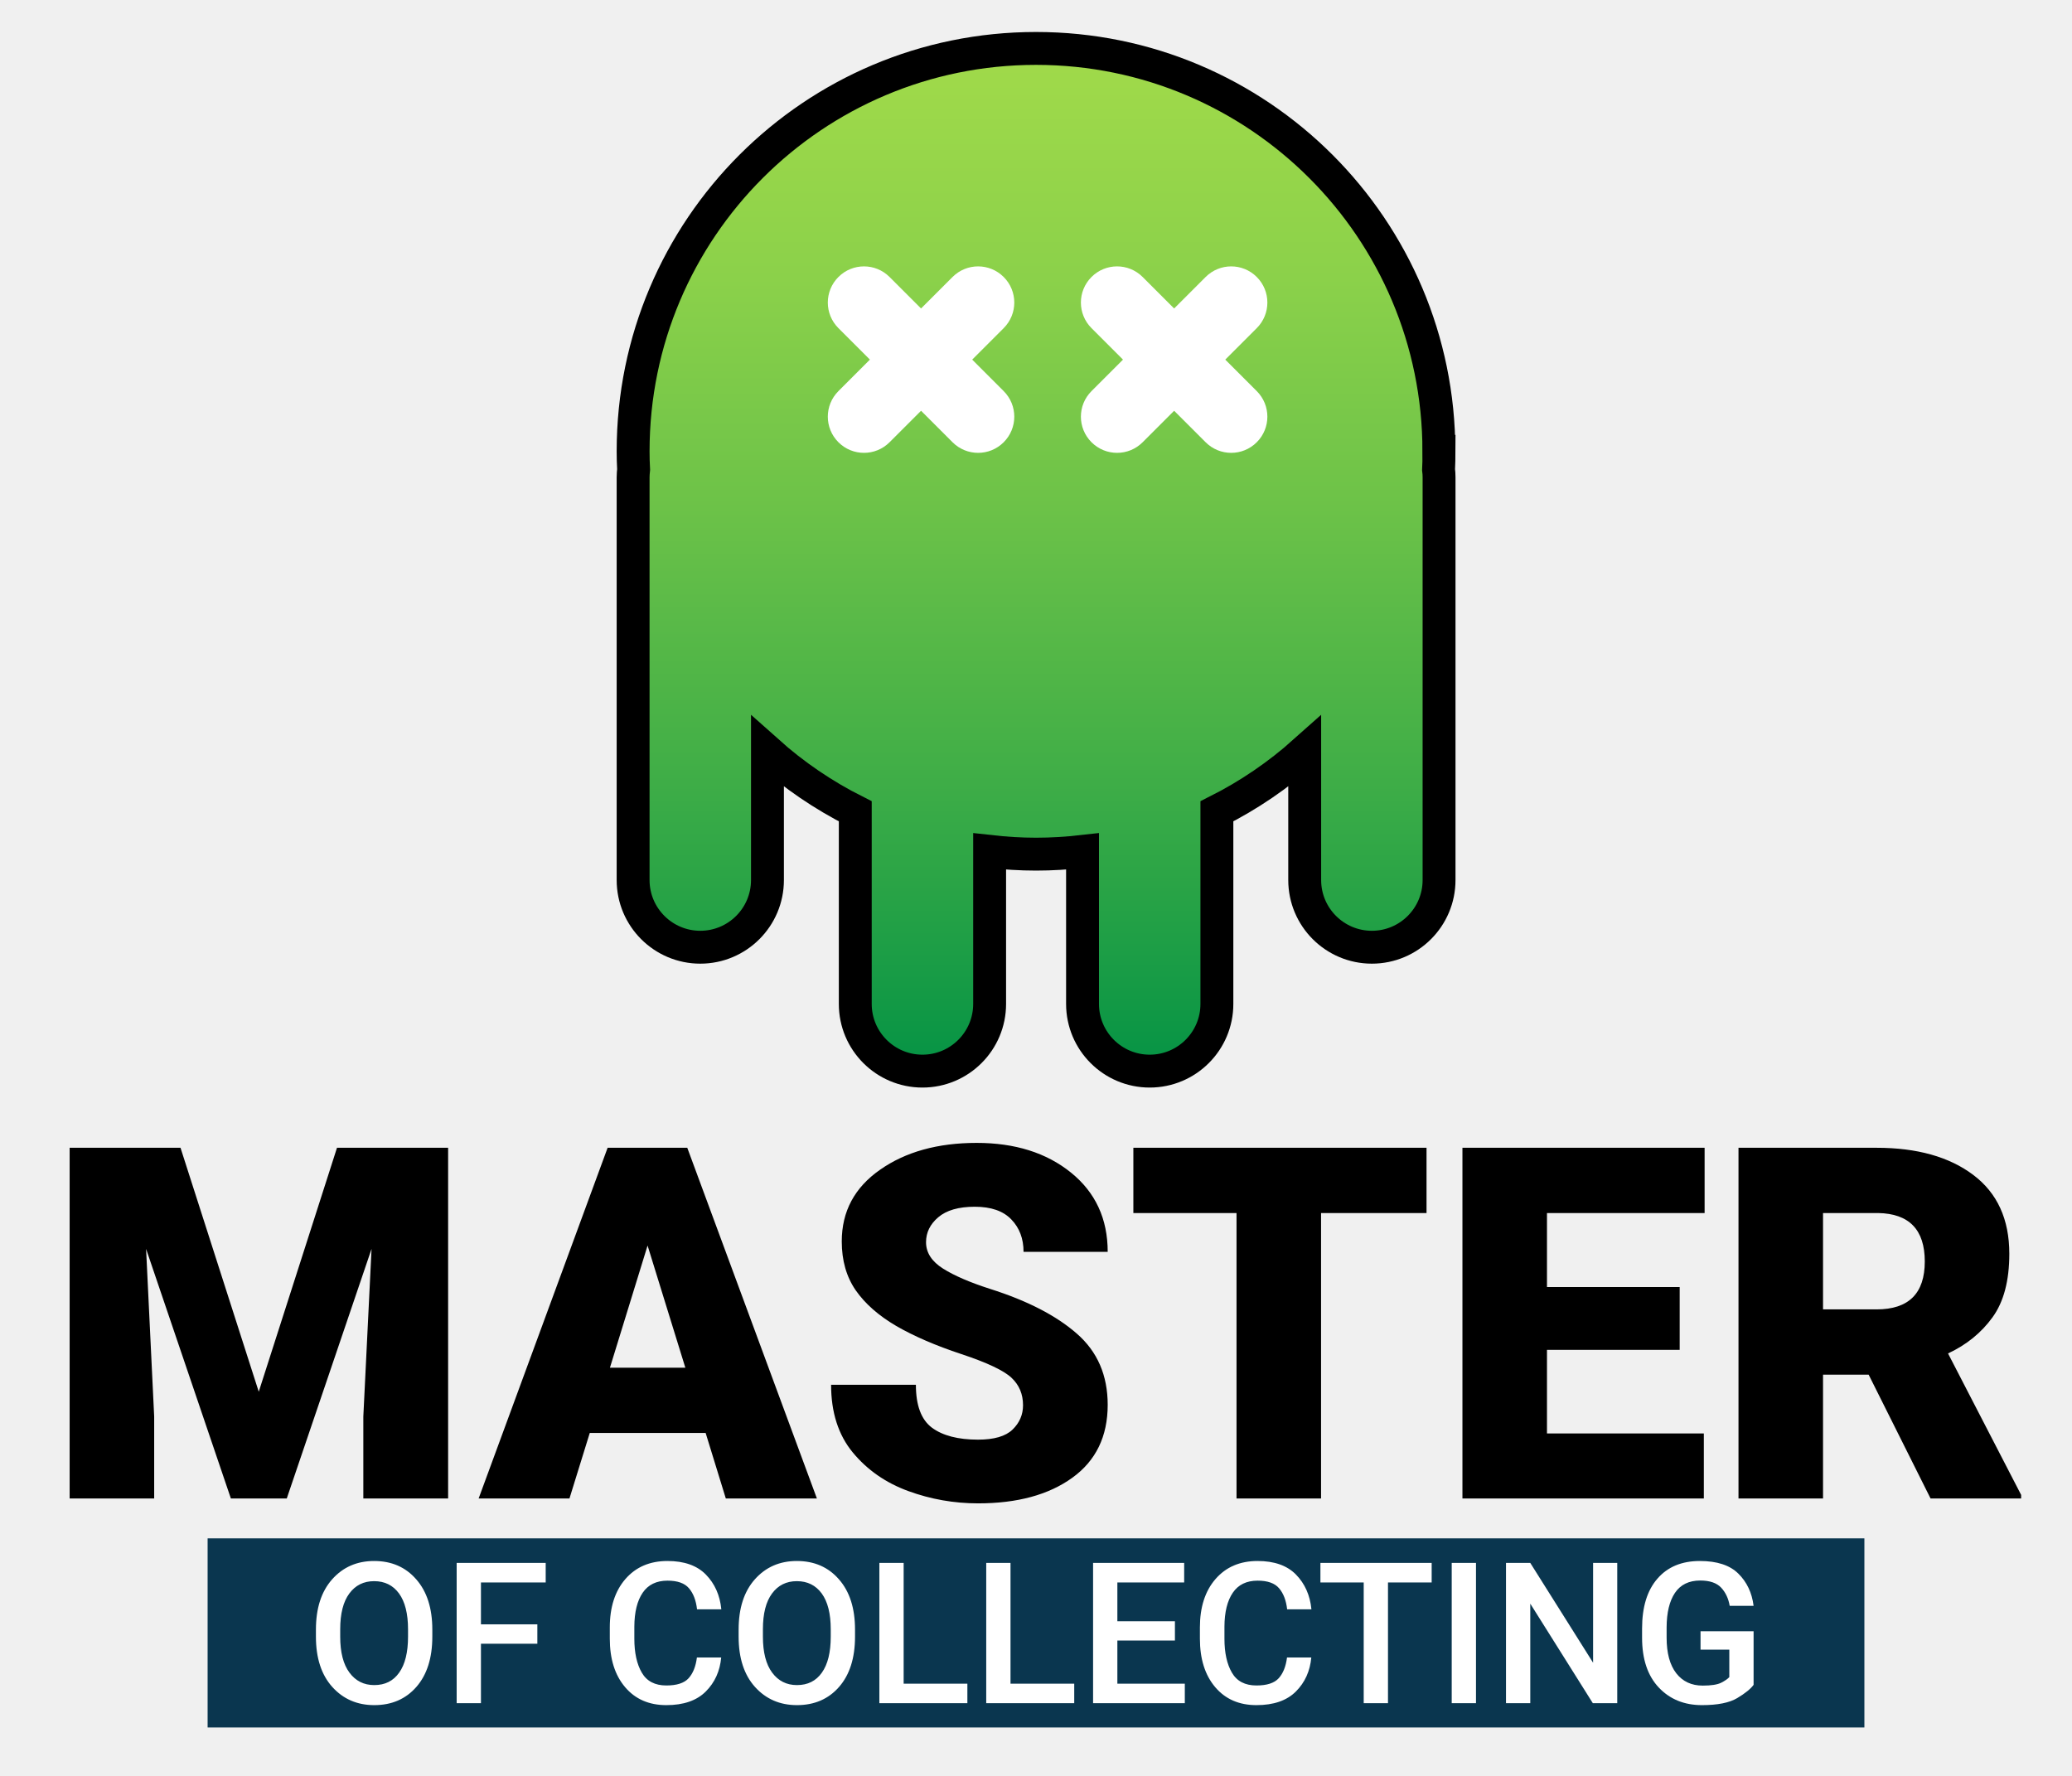
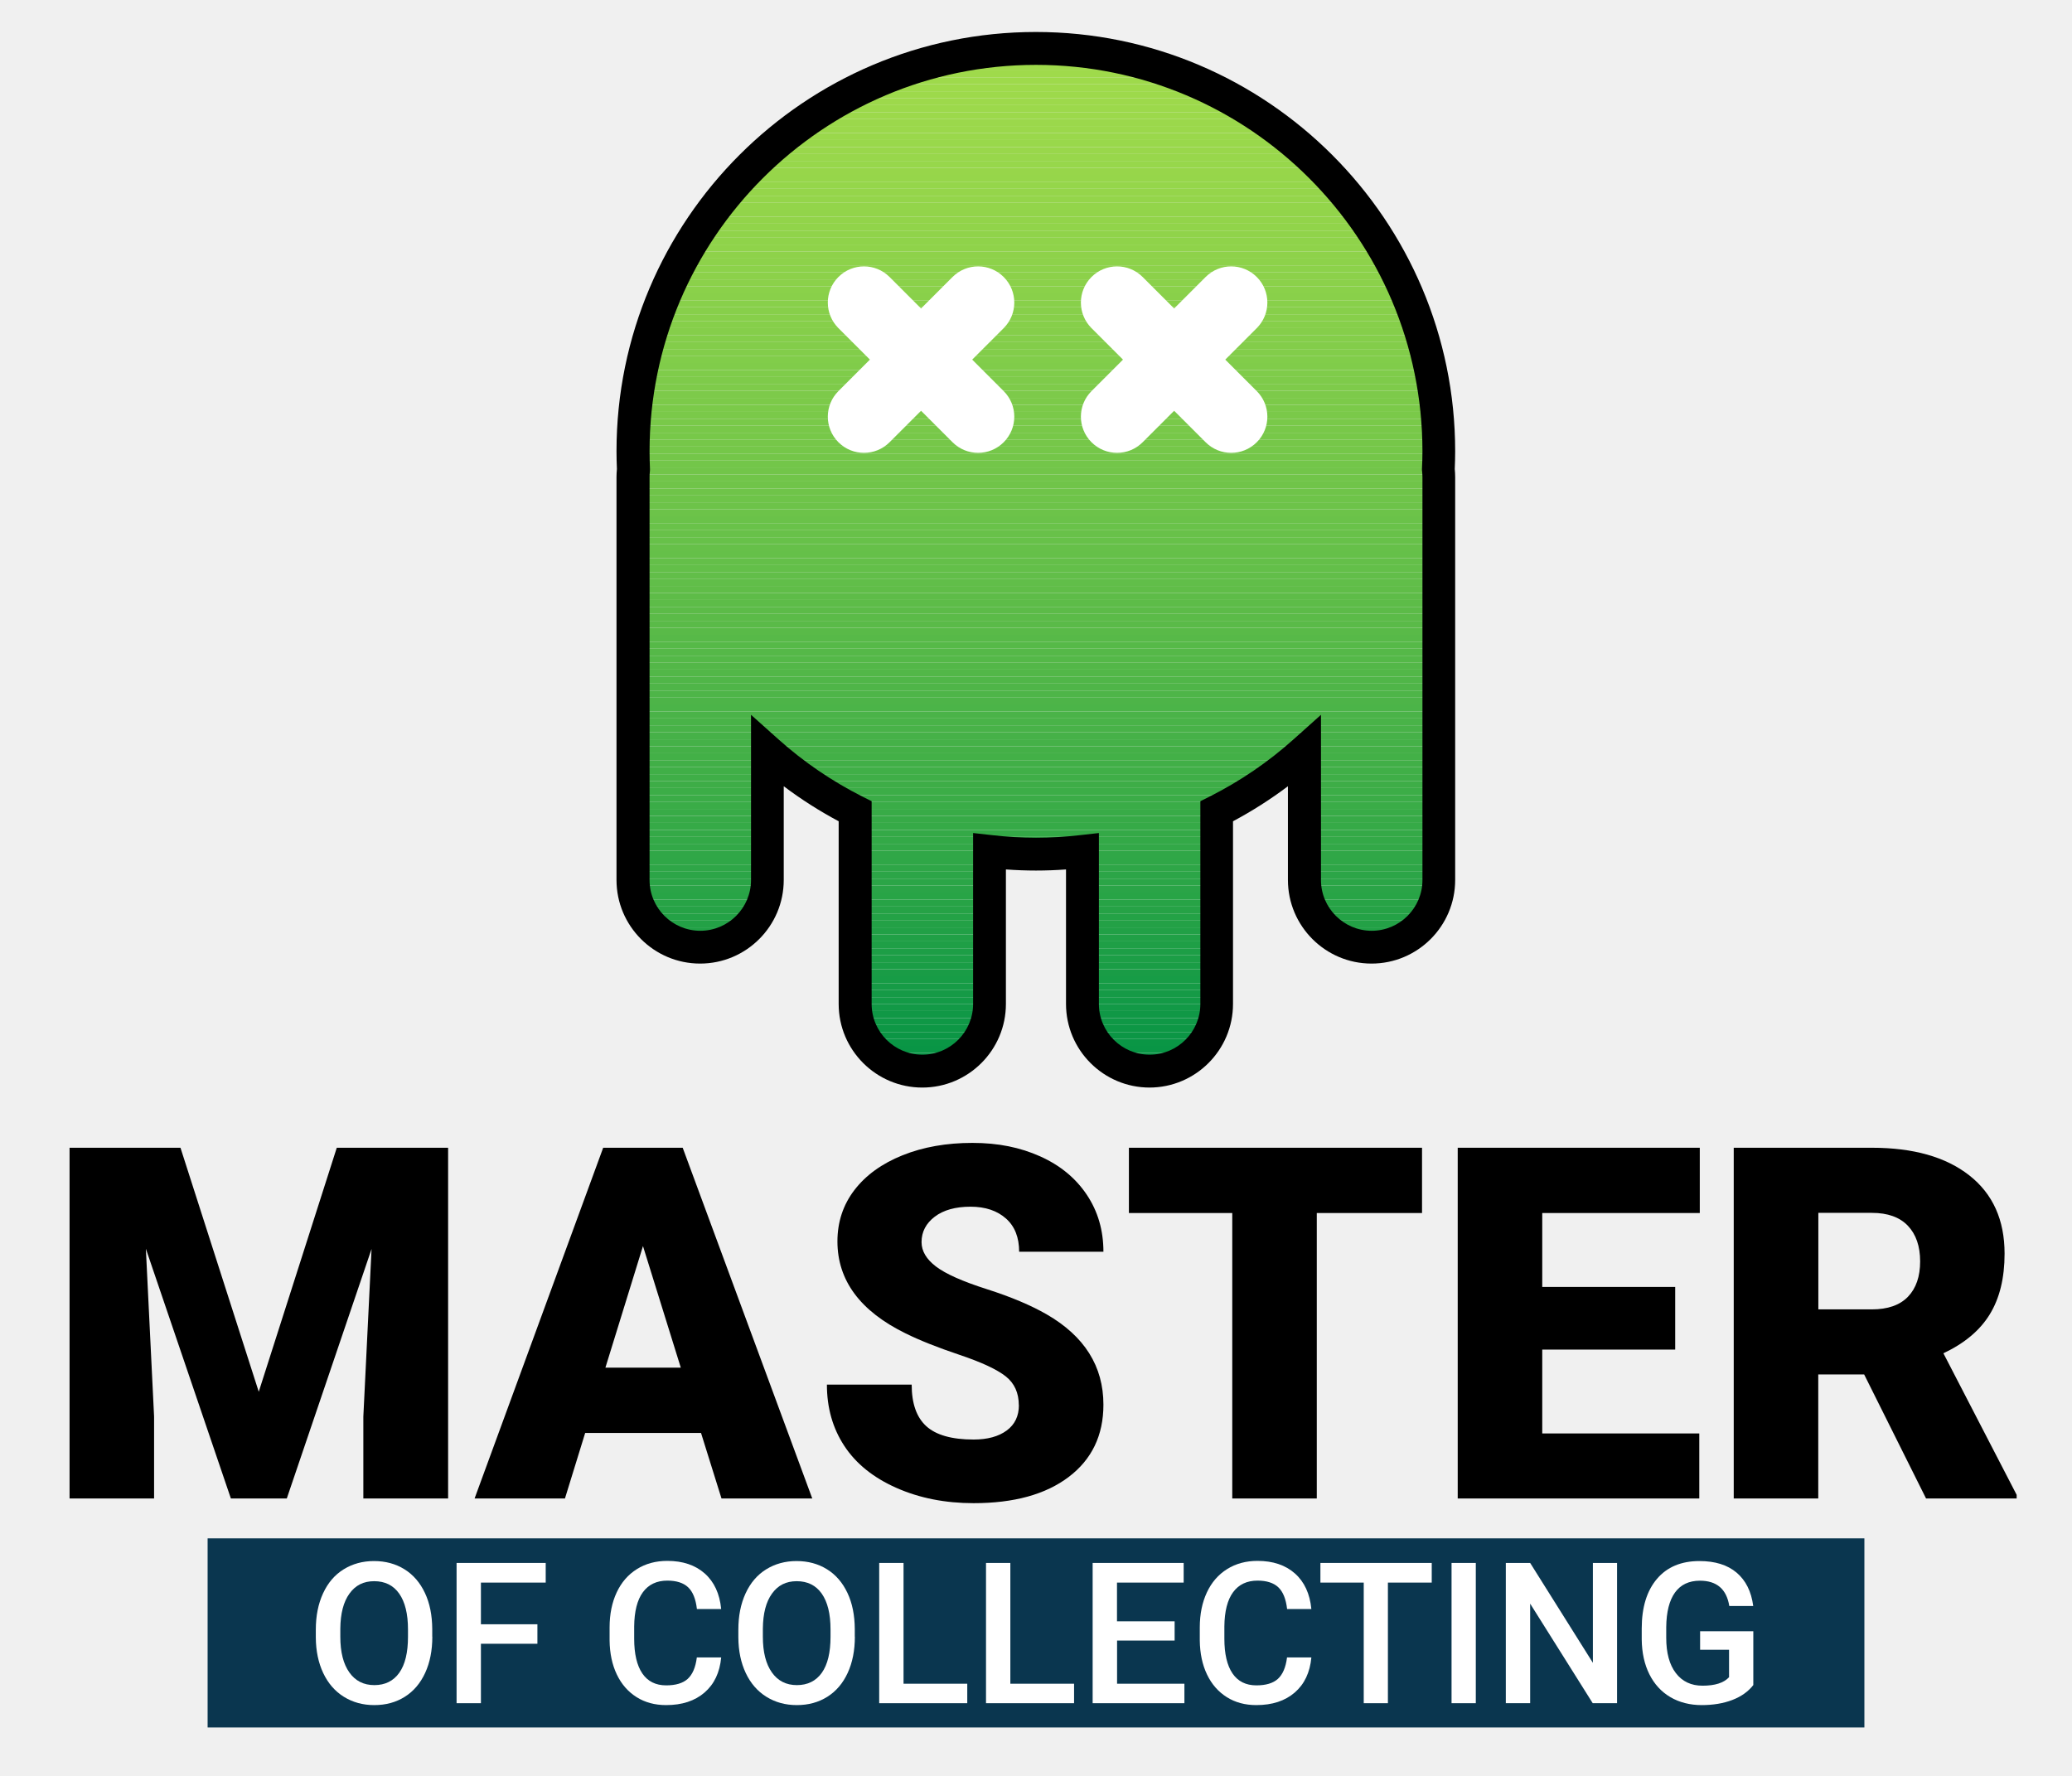
<svg xmlns="http://www.w3.org/2000/svg" id="Capa_1" data-name="Capa 1" viewBox="0 0 252 216">
  <defs>
    <style>
-       .cls-1, .cls-2 {
+       .cls-1 {
+         fill: #55b848;
+       }
+ 
+       .cls-2 {
+         fill: #9eda4b;
+       }
+ 
+       .cls-3 {
+         fill: #9cd94b;
+       }
+ 
+       .cls-4 {
+         fill: #33a947;
+       }
+ 
+       .cls-5 {
+         fill: #23a146;
+       }
+ 
+       .cls-6 {
+         fill: #6fc449;
+       }
+ 
+       .cls-7 {
+         fill: #96d64a;
+       }
+ 
+       .cls-8 {
+         fill: #52b748;
+       }
+ 
+       .cls-9 {
+         fill: #7dca4a;
+       }
+ 
+       .cls-10 {
        fill: #fff;
      }

-       .cls-2 {
-         font-family: Roboto-Medium, Roboto;
-         font-size: 24px;
-         font-weight: 500;
-       }
- 
-       .cls-3 {
+       .cls-11 {
+         fill: #3fae47;
+       }
+ 
+       .cls-12 {
+         fill: #7ac949;
+       }
+ 
+       .cls-13 {
+         fill: #46b148;
+       }
+ 
+       .cls-14 {
+         fill: #91d44a;
+       }
+ 
+       .cls-15 {
+         fill: #53b748;
+       }
+ 
+       .cls-16 {
+         fill: #139a46;
+       }
+ 
+       .cls-17 {
+         fill: #40af47;
+       }
+ 
+       .cls-18 {
+         fill: #1c9e46;
+       }
+ 
+       .cls-19 {
+         fill: #129946;
+       }
+ 
+       .cls-20 {
+         fill: #99d74b;
+       }
+ 
+       .cls-21 {
+         fill: #5bbb48;
+       }
+ 
+       .cls-22 {
+         fill: #70c449;
+       }
+ 
+       .cls-23 {
+         fill: #89d04a;
+       }
+ 
+       .cls-24 {
+         fill: #77c849;
+       }
+ 
+       .cls-25 {
+         fill: #9fda4b;
+       }
+ 
+       .cls-26 {
+         fill: #2fa747;
+       }
+ 
+       .cls-27 {
+         fill: #0c9645;
+       }
+ 
+       .cls-28 {
+         fill: #98d74b;
+       }
+ 
+       .cls-29 {
+         fill: #60bd48;
+       }
+ 
+       .cls-30 {
+         fill: #1d9e46;
+       }
+ 
+       .cls-31 {
+         fill: #0a9645;
+       }
+ 
+       .cls-32 {
+         fill: #4fb548;
+       }
+ 
+       .cls-33 {
+         fill: #8bd14a;
+       }
+ 
+       .cls-34 {
+         fill: #66c049;
+       }
+ 
+       .cls-35 {
+         fill: #94d54a;
+       }
+ 
+       .cls-36 {
+         fill: #2aa447;
+       }
+ 
+       .cls-37 {
+         fill: #93d54a;
+       }
+ 
+       .cls-38 {
+         fill: #78c849;
+       }
+ 
+       .cls-39 {
+         fill: #8dd24a;
+       }
+ 
+       .cls-40 {
+         fill: #64bf49;
+       }
+ 
+       .cls-41 {
+         fill: #079445;
+       }
+ 
+       .cls-42 {
+         fill: #87cf4a;
+       }
+ 
+       .cls-43 {
+         fill: #6ec449;
+       }
+ 
+       .cls-44 {
+         fill: #50b648;
+       }
+ 
+       .cls-45 {
+         fill: #34a947;
+       }
+ 
+       .cls-46 {
+         fill: #9dd94b;
+       }
+ 
+       .cls-47 {
+         fill: #099545;
+       }
+ 
+       .cls-48 {
+         fill: #71c549;
+       }
+ 
+       .cls-49 {
+         fill: #95d64a;
+       }
+ 
+       .cls-50 {
+         fill: #92d44a;
+       }
+ 
+       .cls-51 {
+         fill: #68c149;
+       }
+ 
+       .cls-52 {
+         fill: #2ba547;
+       }
+ 
+       .cls-53 {
+         fill: #97d64a;
+       }
+ 
+       .cls-54 {
+         fill: #24a246;
+       }
+ 
+       .cls-55 {
+         fill: #56b948;
+       }
+ 
+       .cls-56 {
+         fill: #88d04a;
+       }
+ 
+       .cls-57 {
+         fill: #79c949;
+       }
+ 
+       .cls-58 {
        fill: #0a364f;
      }

-       .cls-4 {
-         letter-spacing: -.01em;
-       }
- 
-       .cls-5 {
-         fill: url(#Degradado_sin_nombre_4);
-         stroke: #000;
-         stroke-miterlimit: 10;
-         stroke-width: 4px;
-       }
- 
-       .cls-6 {
-         font-family: Roboto-Black, Roboto;
-         font-size: 60px;
-         font-weight: 800;
+       .cls-59 {
+         fill: #109846;
+       }
+ 
+       .cls-60 {
+         fill: #97d74b;
+       }
+ 
+       .cls-61 {
+         fill: #37aa47;
+       }
+ 
+       .cls-62 {
+         fill: #21a046;
+       }
+ 
+       .cls-63 {
+         fill: #5dbc48;
+       }
+ 
+       .cls-64 {
+         fill: #69c249;
+       }
+ 
+       .cls-65 {
+         fill: #3ead47;
+       }
+ 
+       .cls-66 {
+         fill: #65c049;
+       }
+ 
+       .cls-67 {
+         fill: #82cd4a;
+       }
+ 
+       .cls-68 {
+         fill: #81cd4a;
+       }
+ 
+       .cls-69 {
+         fill: #4bb448;
+       }
+ 
+       .cls-70 {
+         fill: #74c649;
+       }
+ 
+       .cls-71 {
+         fill: #20a046;
+       }
+ 
+       .cls-72 {
+         fill: #38ab47;
+       }
+ 
+       .cls-73 {
+         fill: #7fcc4a;
+       }
+ 
+       .cls-74 {
+         fill: #3bac47;
+       }
+ 
+       .cls-75 {
+         fill: #9bd84b;
+       }
+ 
+       .cls-76 {
+         fill: #179c46;
+       }
+ 
+       .cls-77 {
+         fill: #1a9d46;
+       }
+ 
+       .cls-78 {
+         fill: #72c549;
+       }
+ 
+       .cls-79 {
+         fill: #41af47;
+       }
+ 
+       .cls-80 {
+         fill: #3aac47;
+       }
+ 
+       .cls-81 {
+         fill: #7bca49;
+       }
+ 
+       .cls-82 {
+         fill: #159a46;
+       }
+ 
+       .cls-83 {
+         fill: #5cbb48;
+       }
+ 
+       .cls-84 {
+         fill: #5ebc48;
+       }
+ 
+       .cls-85 {
+         fill: #83cd4a;
+       }
+ 
+       .cls-86 {
+         fill: #75c749;
+       }
+ 
+       .cls-87 {
+         fill: #85ce4a;
+       }
+ 
+       .cls-88 {
+         fill: #57b948;
+       }
+ 
+       .cls-89 {
+         fill: #30a747;
+       }
+ 
+       .cls-90 {
+         fill: #84ce4a;
+       }
+ 
+       .cls-91 {
+         fill: #80cc4a;
+       }
+ 
+       .cls-92 {
+         fill: #26a246;
+       }
+ 
+       .cls-93 {
+         fill: #73c649;
+       }
+ 
+       .cls-94 {
+         fill: #4db448;
+       }
+ 
+       .cls-95 {
+         fill: #62be49;
+       }
+ 
+       .cls-96 {
+         fill: #169b46;
+       }
+ 
+       .cls-97 {
+         clip-path: url(#clippath);
+       }
+ 
+       .cls-98 {
+         fill: #7ecb4a;
+       }
+ 
+       .cls-99 {
+         fill: #61be49;
+       }
+ 
+       .cls-100 {
+         fill: #7cca49;
+       }
+ 
+       .cls-101 {
+         fill: #a0db4b;
+       }
+ 
+       .cls-102 {
+         fill: #95d54a;
+       }
+ 
+       .cls-103 {
+         fill: #28a446;
+       }
+ 
+       .cls-104 {
+         fill: #32a847;
+       }
+ 
+       .cls-105 {
+         fill: #44b047;
+       }
+ 
+       .cls-106 {
+         fill: #54b848;
+       }
+ 
+       .cls-107 {
+         fill: #63bf49;
+       }
+ 
+       .cls-108 {
+         fill: #6ac249;
+       }
+ 
+       .cls-109 {
+         fill: none;
+       }
+ 
+       .cls-110 {
+         fill: #43b047;
+       }
+ 
+       .cls-111 {
+         fill: #90d34a;
+       }
+ 
+       .cls-112 {
+         fill: #59ba48;
+       }
+ 
+       .cls-113 {
+         fill: #8fd34a;
+       }
+ 
+       .cls-114 {
+         fill: #6dc349;
+       }
+ 
+       .cls-115 {
+         fill: #99d84b;
+       }
+ 
+       .cls-116 {
+         fill: #3cad47;
+       }
+ 
+       .cls-117 {
+         fill: #069445;
+       }
+ 
+       .cls-118 {
+         fill: #8ed24a;
+       }
+ 
+       .cls-119 {
+         fill: #2ea647;
+       }
+ 
+       .cls-120 {
+         fill: #8cd24a;
+       }
+ 
+       .cls-121 {
+         fill: #27a346;
+       }
+ 
+       .cls-122 {
+         fill: #199c46;
+       }
+ 
+       .cls-123 {
+         fill: #0f9846;
+       }
+ 
+       .cls-124 {
+         fill: #8ad14a;
+       }
+ 
+       .cls-125 {
+         fill: #4eb548;
+       }
+ 
+       .cls-126 {
+         fill: #67c149;
+       }
+ 
+       .cls-127 {
+         fill: #48b248;
+       }
+ 
+       .cls-128 {
+         fill: #6cc349;
+       }
+ 
+       .cls-129 {
+         fill: #36aa47;
+       }
+ 
+       .cls-130 {
+         fill: #9ad84b;
+       }
+ 
+       .cls-131 {
+         fill: #49b348;
+       }
+ 
+       .cls-132 {
+         fill: #2ca547;
+       }
+ 
+       .cls-133 {
+         fill: #5aba48;
+       }
+ 
+       .cls-134 {
+         fill: #a1db4b;
+       }
+ 
+       .cls-135 {
+         fill: #86cf4a;
+       }
+ 
+       .cls-136 {
+         fill: #049345;
+       }
+ 
+       .cls-137 {
+         fill: #1f9f46;
+       }
+ 
+       .cls-138 {
+         fill: #76c749;
+       }
+ 
+       .cls-139 {
+         fill: #0d9745;
+       }
+ 
+       .cls-140 {
+         fill: #4ab348;
+       }
+ 
+       .cls-141 {
+         fill: #45b148;
+       }
+ 
+       .cls-142 {
+         fill: #8cd14a;
      }
    </style>
-     <linearGradient id="Degradado_sin_nombre_4" data-name="Degradado sin nombre 4" x1="126" y1="-6.7" x2="126" y2="133.14" gradientUnits="userSpaceOnUse">
-       <stop offset="0" stop-color="#a5dd4b" />
-       <stop offset=".12" stop-color="#9ed94a" />
-       <stop offset=".29" stop-color="#8bd14a" />
-       <stop offset=".49" stop-color="#6cc248" />
-       <stop offset=".72" stop-color="#40ae47" />
-       <stop offset=".96" stop-color="#099545" />
-       <stop offset="1" stop-color="#009145" />
-     </linearGradient>
+     <clipPath id="clippath">
+       <path class="cls-109" d="m175,54.89c0-27.06-21.94-49-49-49s-49,21.94-49,49c0,.74.02,1.48.06,2.22-.03.3-.06.61-.06.93v49c0,4.51,3.66,8.17,8.17,8.17s8.17-3.66,8.17-8.17v-15.63c3.21,2.87,6.8,5.32,10.68,7.27v23.43c0,4.51,3.66,8.17,8.17,8.17s8.17-3.66,8.17-8.17v-18.55c1.86.21,3.74.33,5.65.33s3.8-.12,5.65-.33v18.55c0,4.51,3.66,8.17,8.17,8.17s8.17-3.66,8.17-8.17v-23.43c3.88-1.95,7.47-4.4,10.68-7.27v15.63c0,4.51,3.66,8.17,8.17,8.17s8.17-3.66,8.17-8.17v-49c0-.31-.02-.62-.06-.93.03-.73.06-1.47.06-2.22Z" />
+     </clipPath>
  </defs>
-   <rect class="cls-3" x="25.25" y="187.11" width="201.5" height="23" />
+   <rect class="cls-58" x="25.25" y="187.11" width="201.5" height="23" />
  <g>
-     <path class="cls-5" d="m175,54.89c0-27.06-21.94-49-49-49s-49,21.94-49,49c0,.74.02,1.48.06,2.22-.03.3-.06.61-.06.93v49c0,4.51,3.66,8.17,8.17,8.17s8.17-3.66,8.17-8.17v-15.63c3.21,2.87,6.8,5.32,10.68,7.27v23.43c0,4.51,3.66,8.17,8.17,8.17s8.17-3.66,8.17-8.17v-18.55c1.86.21,3.74.33,5.65.33s3.8-.12,5.65-.33v18.55c0,4.51,3.66,8.17,8.17,8.17s8.17-3.66,8.17-8.17v-23.43c3.88-1.95,7.47-4.4,10.68-7.27v15.63c0,4.51,3.66,8.17,8.17,8.17s8.17-3.66,8.17-8.17v-49c0-.31-.02-.62-.06-.93.03-.73.06-1.47.06-2.22Z" />
-     <path class="cls-1" d="m118.24,43.74l3.83-3.83c1.72-1.72,1.72-4.5,0-6.22-1.72-1.72-4.5-1.72-6.22,0l-3.83,3.83-3.83-3.83c-1.72-1.72-4.5-1.72-6.22,0-1.72,1.72-1.72,4.5,0,6.22l3.83,3.83-3.83,3.83c-1.72,1.72-1.72,4.5,0,6.22,1.72,1.72,4.5,1.72,6.22,0l3.83-3.83,3.83,3.83c1.72,1.72,4.5,1.72,6.22,0,1.72-1.72,1.72-4.5,0-6.22l-3.83-3.83Z" />
-     <path class="cls-1" d="m149.02,43.74l3.83-3.83c1.72-1.72,1.72-4.5,0-6.22-1.72-1.72-4.5-1.72-6.22,0l-3.83,3.83-3.83-3.83c-1.72-1.72-4.5-1.72-6.22,0-1.72,1.72-1.72,4.5,0,6.22l3.83,3.83-3.83,3.83c-1.72,1.72-1.72,4.5,0,6.22,1.72,1.72,4.5,1.72,6.22,0l3.83-3.83,3.83,3.83c1.72,1.72,4.5,1.72,6.22,0,1.72-1.72,1.72-4.5,0-6.22l-3.83-3.83Z" />
+     <g>
+       <g class="cls-97">
+         <rect class="cls-134" x="77" y="5.89" width="98" height=".12" />
+         <rect class="cls-101" x="77" y="6.01" width="98" height=".85" />
+         <rect class="cls-101" x="77" y="6.86" width="98" height=".85" />
+         <rect class="cls-25" x="77" y="7.71" width="98" height=".85" />
+         <rect class="cls-25" x="77" y="8.55" width="98" height=".85" />
+         <rect class="cls-2" x="77" y="9.4" width="98" height=".85" />
+         <rect class="cls-2" x="77" y="10.25" width="98" height=".85" />
+         <rect class="cls-46" x="77" y="11.1" width="98" height=".85" />
+         <rect class="cls-46" x="77" y="11.94" width="98" height=".85" />
+         <rect class="cls-3" x="77" y="12.79" width="98" height=".85" />
+         <rect class="cls-3" x="77" y="13.64" width="98" height=".85" />
+         <rect class="cls-75" x="77" y="14.49" width="98" height=".85" />
+         <rect class="cls-75" x="77" y="15.33" width="98" height=".85" />
+         <rect class="cls-130" x="77" y="16.18" width="98" height=".85" />
+         <rect class="cls-115" x="77" y="17.03" width="98" height=".85" />
+         <rect class="cls-20" x="77" y="17.88" width="98" height=".85" />
+         <rect class="cls-28" x="77" y="18.72" width="98" height=".85" />
+         <rect class="cls-60" x="77" y="19.57" width="98" height=".85" />
+         <rect class="cls-53" x="77" y="20.42" width="98" height=".85" />
+         <rect class="cls-7" x="77" y="21.27" width="98" height=".85" />
+         <rect class="cls-49" x="77" y="22.11" width="98" height=".85" />
+         <rect class="cls-102" x="77" y="22.96" width="98" height=".85" />
+         <rect class="cls-35" x="77" y="23.81" width="98" height=".85" />
+         <rect class="cls-37" x="77" y="24.66" width="98" height=".85" />
+         <rect class="cls-50" x="77" y="25.5" width="98" height=".85" />
+         <rect class="cls-50" x="77" y="26.35" width="98" height=".85" />
+         <rect class="cls-14" x="77" y="27.2" width="98" height=".85" />
+         <rect class="cls-111" x="77" y="28.05" width="98" height=".85" />
+         <rect class="cls-113" x="77" y="28.89" width="98" height=".85" />
+         <rect class="cls-113" x="77" y="29.74" width="98" height=".85" />
+         <rect class="cls-118" x="77" y="30.59" width="98" height=".85" />
+         <rect class="cls-39" x="77" y="31.44" width="98" height=".85" />
+         <rect class="cls-120" x="77" y="32.28" width="98" height=".85" />
+         <rect class="cls-142" x="77" y="33.13" width="98" height=".85" />
+         <rect class="cls-33" x="77" y="33.98" width="98" height=".85" />
+         <rect class="cls-124" x="77" y="34.83" width="98" height=".85" />
+         <rect class="cls-23" x="77" y="35.67" width="98" height=".85" />
+         <rect class="cls-56" x="77" y="36.52" width="98" height=".85" />
+         <rect class="cls-42" x="77" y="37.37" width="98" height=".85" />
+         <rect class="cls-42" x="77" y="38.22" width="98" height=".85" />
+         <rect class="cls-135" x="77" y="39.06" width="98" height=".85" />
+         <rect class="cls-87" x="77" y="39.91" width="98" height=".85" />
+         <rect class="cls-90" x="77" y="40.76" width="98" height=".85" />
+         <rect class="cls-85" x="77" y="41.61" width="98" height=".85" />
+         <rect class="cls-67" x="77" y="42.46" width="98" height=".85" />
+         <rect class="cls-68" x="77" y="43.3" width="98" height=".85" />
+         <rect class="cls-91" x="77" y="44.15" width="98" height=".85" />
+         <rect class="cls-73" x="77" y="45" width="98" height=".85" />
+         <rect class="cls-98" x="77" y="45.85" width="98" height=".85" />
+         <rect class="cls-98" x="77" y="46.69" width="98" height=".85" />
+         <rect class="cls-9" x="77" y="47.54" width="98" height=".85" />
+         <rect class="cls-100" x="77" y="48.39" width="98" height=".85" />
+         <rect class="cls-81" x="77" y="49.24" width="98" height=".85" />
+         <rect class="cls-12" x="77" y="50.08" width="98" height=".85" />
+         <rect class="cls-57" x="77" y="50.93" width="98" height=".85" />
+         <rect class="cls-38" x="77" y="51.78" width="98" height=".85" />
+         <rect class="cls-24" x="77" y="52.63" width="98" height=".85" />
+         <rect class="cls-138" x="77" y="53.47" width="98" height=".85" />
+         <rect class="cls-86" x="77" y="54.32" width="98" height=".85" />
+         <rect class="cls-70" x="77" y="55.17" width="98" height=".85" />
+         <rect class="cls-93" x="77" y="56.02" width="98" height=".85" />
+         <rect class="cls-78" x="77" y="56.86" width="98" height=".85" />
+         <rect class="cls-48" x="77" y="57.71" width="98" height=".85" />
+         <rect class="cls-22" x="77" y="58.56" width="98" height=".85" />
+         <rect class="cls-6" x="77" y="59.41" width="98" height=".85" />
+         <rect class="cls-43" x="77" y="60.25" width="98" height=".85" />
+         <rect class="cls-114" x="77" y="61.1" width="98" height=".85" />
+         <rect class="cls-128" x="77" y="61.95" width="98" height=".85" />
+         <rect class="cls-108" x="77" y="62.8" width="98" height=".85" />
+         <rect class="cls-64" x="77" y="63.64" width="98" height=".85" />
+         <rect class="cls-51" x="77" y="64.49" width="98" height=".85" />
+         <rect class="cls-126" x="77" y="65.34" width="98" height=".85" />
+         <rect class="cls-34" x="77" y="66.19" width="98" height=".85" />
+         <rect class="cls-66" x="77" y="67.03" width="98" height=".85" />
+         <rect class="cls-40" x="77" y="67.88" width="98" height=".85" />
+         <rect class="cls-107" x="77" y="68.73" width="98" height=".85" />
+         <rect class="cls-95" x="77" y="69.58" width="98" height=".85" />
+         <rect class="cls-99" x="77" y="70.42" width="98" height=".85" />
+         <rect class="cls-29" x="77" y="71.27" width="98" height=".85" />
+         <rect class="cls-84" x="77" y="72.12" width="98" height=".85" />
+         <rect class="cls-63" x="77" y="72.97" width="98" height=".85" />
+         <rect class="cls-83" x="77" y="73.81" width="98" height=".85" />
+         <rect class="cls-21" x="77" y="74.66" width="98" height=".85" />
+         <rect class="cls-133" x="77" y="75.51" width="98" height=".85" />
+         <rect class="cls-112" x="77" y="76.36" width="98" height=".85" />
+         <rect class="cls-88" x="77" y="77.2" width="98" height=".85" />
+         <rect class="cls-55" x="77" y="78.05" width="98" height=".85" />
+         <rect class="cls-1" x="77" y="78.9" width="98" height=".85" />
+         <rect class="cls-106" x="77" y="79.75" width="98" height=".85" />
+         <rect class="cls-15" x="77" y="80.59" width="98" height=".85" />
+         <rect class="cls-8" x="77" y="81.44" width="98" height=".85" />
+         <rect class="cls-44" x="77" y="82.29" width="98" height=".85" />
+         <rect class="cls-32" x="77" y="83.14" width="98" height=".85" />
+         <rect class="cls-125" x="77" y="83.99" width="98" height=".85" />
+         <rect class="cls-94" x="77" y="84.83" width="98" height=".85" />
+         <rect class="cls-69" x="77" y="85.68" width="98" height=".85" />
+         <rect class="cls-140" x="77" y="86.53" width="98" height=".85" />
+         <rect class="cls-131" x="77" y="87.38" width="98" height=".85" />
+         <rect class="cls-127" x="77" y="88.22" width="98" height=".85" />
+         <rect class="cls-13" x="77" y="89.07" width="98" height=".85" />
+         <rect class="cls-141" x="77" y="89.92" width="98" height=".85" />
+         <rect class="cls-105" x="77" y="90.77" width="98" height=".85" />
+         <rect class="cls-110" x="77" y="91.61" width="98" height=".85" />
+         <rect class="cls-79" x="77" y="92.46" width="98" height=".85" />
+         <rect class="cls-17" x="77" y="93.31" width="98" height=".85" />
+         <rect class="cls-11" x="77" y="94.16" width="98" height=".85" />
+         <rect class="cls-65" x="77" y="95" width="98" height=".85" />
+         <rect class="cls-116" x="77" y="95.85" width="98" height=".85" />
+         <rect class="cls-74" x="77" y="96.7" width="98" height=".85" />
+         <rect class="cls-80" x="77" y="97.55" width="98" height=".85" />
+         <rect class="cls-72" x="77" y="98.39" width="98" height=".85" />
+         <rect class="cls-61" x="77" y="99.24" width="98" height=".85" />
+         <rect class="cls-129" x="77" y="100.09" width="98" height=".85" />
+         <rect class="cls-45" x="77" y="100.94" width="98" height=".85" />
+         <rect class="cls-4" x="77" y="101.78" width="98" height=".85" />
+         <rect class="cls-104" x="77" y="102.63" width="98" height=".85" />
+         <rect class="cls-89" x="77" y="103.48" width="98" height=".85" />
+         <rect class="cls-26" x="77" y="104.33" width="98" height=".85" />
+         <rect class="cls-119" x="77" y="105.17" width="98" height=".85" />
+         <rect class="cls-132" x="77" y="106.02" width="98" height=".85" />
+         <rect class="cls-52" x="77" y="106.87" width="98" height=".85" />
+         <rect class="cls-36" x="77" y="107.72" width="98" height=".85" />
+         <rect class="cls-103" x="77" y="108.56" width="98" height=".85" />
+         <rect class="cls-121" x="77" y="109.41" width="98" height=".85" />
+         <rect class="cls-92" x="77" y="110.26" width="98" height=".85" />
+         <rect class="cls-54" x="77" y="111.11" width="98" height=".85" />
+         <rect class="cls-5" x="77" y="111.95" width="98" height=".85" />
+         <rect class="cls-62" x="77" y="112.8" width="98" height=".85" />
+         <rect class="cls-71" x="77" y="113.65" width="98" height=".85" />
+         <rect class="cls-137" x="77" y="114.5" width="98" height=".85" />
+         <rect class="cls-30" x="77" y="115.34" width="98" height=".85" />
+         <rect class="cls-18" x="77" y="116.19" width="98" height=".85" />
+         <rect class="cls-77" x="77" y="117.04" width="98" height=".85" />
+         <rect class="cls-122" x="77" y="117.89" width="98" height=".85" />
+         <rect class="cls-76" x="77" y="118.73" width="98" height=".85" />
+         <rect class="cls-96" x="77" y="119.58" width="98" height=".85" />
+         <rect class="cls-82" x="77" y="120.43" width="98" height=".85" />
+         <rect class="cls-16" x="77" y="121.28" width="98" height=".85" />
+         <rect class="cls-19" x="77" y="122.12" width="98" height=".85" />
+         <rect class="cls-59" x="77" y="122.97" width="98" height=".85" />
+         <rect class="cls-123" x="77" y="123.82" width="98" height=".85" />
+         <rect class="cls-139" x="77" y="124.67" width="98" height=".85" />
+         <rect class="cls-27" x="77" y="125.52" width="98" height=".85" />
+         <rect class="cls-31" x="77" y="126.36" width="98" height=".85" />
+         <rect class="cls-47" x="77" y="127.21" width="98" height=".85" />
+         <rect class="cls-41" x="77" y="128.06" width="98" height=".85" />
+         <rect class="cls-117" x="77" y="128.91" width="98" height=".85" />
+         <rect class="cls-136" x="77" y="129.75" width="98" height=".52" />
+       </g>
+       <path d="m139.82,132.28c-5.61,0-10.17-4.56-10.17-10.17v-16.36c-2.48.18-4.82.18-7.31,0v16.36c0,5.61-4.56,10.17-10.17,10.17s-10.17-4.56-10.17-10.17v-22.22c-2.34-1.25-4.57-2.67-6.68-4.26v11.4c0,5.61-4.56,10.17-10.17,10.17s-10.17-4.56-10.17-10.17v-49c0-.33.02-.66.05-.99-.03-.71-.05-1.43-.05-2.15,0-28.12,22.88-51,51-51s51,22.88,51,51c0,.72-.02,1.44-.05,2.15.03.33.05.65.05.99v49c0,5.61-4.56,10.17-10.17,10.17s-10.17-4.56-10.17-10.17v-11.4c-2.11,1.59-4.34,3.01-6.68,4.26v22.22c0,5.61-4.56,10.17-10.17,10.17Zm-6.17-30.96v20.79c0,3.4,2.77,6.17,6.17,6.17s6.17-2.77,6.17-6.17v-24.66l1.1-.55c3.71-1.87,7.16-4.21,10.24-6.98l3.33-2.98v20.1c0,3.4,2.77,6.17,6.17,6.17s6.17-2.77,6.17-6.17v-49c0-.24-.02-.47-.04-.7l-.02-.16v-.16c.04-.71.06-1.41.06-2.13,0-25.92-21.08-47-47-47s-47,21.08-47,47c0,.71.02,1.42.05,2.13v.16s-.01.16-.01.16c-.03.23-.04.46-.04.7v49c0,3.4,2.77,6.17,6.17,6.17s6.17-2.77,6.17-6.17v-20.1l3.33,2.98c3.08,2.76,6.53,5.11,10.24,6.98l1.1.55v24.66c0,3.4,2.77,6.17,6.17,6.17s6.17-2.77,6.17-6.17v-20.79l2.23.25c3.71.43,7.14.43,10.85,0l2.23-.25Z" />
+     </g>
+     <path class="cls-10" d="m118.24,43.74l3.83-3.83c1.72-1.72,1.72-4.5,0-6.22-1.72-1.72-4.5-1.72-6.22,0l-3.83,3.83-3.83-3.83c-1.72-1.72-4.5-1.72-6.22,0-1.72,1.72-1.72,4.5,0,6.22l3.83,3.83-3.83,3.83c-1.72,1.72-1.72,4.5,0,6.22,1.72,1.72,4.5,1.72,6.22,0l3.83-3.83,3.83,3.83c1.72,1.72,4.5,1.72,6.22,0,1.72-1.72,1.72-4.5,0-6.22l-3.83-3.83Z" />
+     <path class="cls-10" d="m149.02,43.74l3.83-3.83c1.72-1.72,1.72-4.5,0-6.22-1.72-1.72-4.5-1.72-6.22,0l-3.83,3.83-3.83-3.83c-1.72-1.72-4.5-1.72-6.22,0-1.72,1.72-1.72,4.5,0,6.22l3.83,3.83-3.83,3.83c-1.72,1.72-1.72,4.5,0,6.22,1.72,1.72,4.5,1.72,6.22,0l3.83-3.83,3.83,3.83c1.72,1.72,4.5,1.72,6.22,0,1.72-1.72,1.72-4.5,0-6.22l-3.83-3.83Z" />
  </g>
-   <text class="cls-6" transform="translate(5.22 182.26)">
-     <tspan x="0" y="0">MASTER</tspan>
-   </text>
-   <text class="cls-2" transform="translate(37.22 207.16)">
-     <tspan x="0" y="0">OF COLLE</tspan>
-     <tspan class="cls-4" x="107.51" y="0">C</tspan>
-     <tspan x="122.84" y="0">TING</tspan>
-   </text>
+   <g>
+     <path d="m21.95,139.6l9.52,29.68,9.49-29.68h13.54v42.66h-10.31v-9.96l1-20.39-10.31,30.35h-6.8l-10.34-30.38,1,20.42v9.96h-10.28v-42.66h13.51Z" />
+     <path d="m85.26,174.29h-14.09l-2.46,7.97h-10.99l15.64-42.66h9.67l15.76,42.66h-11.04l-2.49-7.97Zm-11.63-7.94h9.17l-4.6-14.79-4.57,14.79Z" />
+     <path d="m123.91,170.92c0-1.5-.53-2.68-1.6-3.52s-2.93-1.71-5.61-2.61-4.86-1.77-6.56-2.61c-5.53-2.71-8.29-6.45-8.29-11.19,0-2.36.69-4.45,2.07-6.25s3.33-3.21,5.84-4.22,5.35-1.51,8.5-1.51,5.82.55,8.25,1.64,4.32,2.65,5.67,4.67,2.02,4.33,2.02,6.93h-10.25c0-1.74-.53-3.09-1.6-4.04s-2.5-1.44-4.32-1.44-3.29.41-4.35,1.22-1.6,1.84-1.6,3.09c0,1.09.59,2.08,1.76,2.97s3.23,1.81,6.18,2.75,5.37,1.97,7.27,3.06c4.61,2.66,6.91,6.32,6.91,10.99,0,3.73-1.41,6.66-4.22,8.79s-6.67,3.19-11.57,3.19c-3.46,0-6.59-.62-9.39-1.86s-4.91-2.94-6.33-5.1-2.12-4.64-2.12-7.46h10.31c0,2.29.59,3.97,1.77,5.05s3.1,1.63,5.76,1.63c1.7,0,3.04-.37,4.03-1.1s1.48-1.76,1.48-3.09Z" />
+     <path d="m172.95,147.54h-12.8v34.72h-10.28v-34.72h-12.57v-7.94h35.65v7.94Z" />
+     <path d="m203.74,164.15h-16.17v10.2h19.1v7.91h-29.38v-42.66h29.44v7.94h-19.16v8.99h16.17v7.62Z" />
+     <path d="m226.71,167.17h-5.57v15.09h-10.28v-42.66h16.79c5.06,0,9.01,1.12,11.87,3.37,2.85,2.24,4.28,5.41,4.28,9.51,0,2.97-.6,5.42-1.8,7.38s-3.08,3.53-5.64,4.74l8.91,17.22v.44h-11.02l-7.53-15.09Zm-5.57-7.91h6.5c1.95,0,3.42-.51,4.41-1.54s1.48-2.46,1.48-4.3-.5-3.29-1.49-4.33c-1-1.05-2.46-1.57-4.39-1.57h-6.5v11.75Z" />
+   </g>
+   <g>
+     <path class="cls-10" d="m52.58,199.07c0,1.67-.29,3.14-.87,4.4s-1.4,2.23-2.48,2.91-2.31,1.01-3.71,1.01-2.62-.34-3.7-1.01-1.92-1.64-2.51-2.89-.89-2.69-.9-4.32v-.96c0-1.66.29-3.13.88-4.41s1.42-2.25,2.5-2.92,2.31-1.01,3.7-1.01,2.62.33,3.7,1,1.9,1.63,2.49,2.88.88,2.71.89,4.38v.95Zm-2.96-.89c0-1.89-.36-3.34-1.07-4.35s-1.73-1.51-3.04-1.51-2.28.5-3.01,1.51-1.09,2.42-1.11,4.26v.98c0,1.88.37,3.32,1.1,4.35s1.74,1.54,3.04,1.54,2.32-.5,3.03-1.5,1.06-2.46,1.06-4.38v-.89Z" />
+     <path class="cls-10" d="m65.36,199.93h-6.87v7.23h-2.96v-17.06h10.84v2.39h-7.88v5.07h6.87v2.37Z" />
+     <path class="cls-10" d="m87.71,201.6c-.17,1.82-.84,3.24-2.02,4.26s-2.73,1.53-4.68,1.53c-1.36,0-2.56-.32-3.59-.97s-1.83-1.56-2.4-2.75-.86-2.57-.88-4.14v-1.59c0-1.61.29-3.03.86-4.25s1.39-2.17,2.46-2.84,2.3-1,3.7-1c1.88,0,3.4.51,4.55,1.53s1.82,2.46,2,4.33h-2.95c-.14-1.23-.5-2.11-1.07-2.65s-1.42-.81-2.53-.81c-1.29,0-2.28.47-2.97,1.41s-1.04,2.33-1.06,4.15v1.51c0,1.84.33,3.25.99,4.22s1.63,1.45,2.9,1.45c1.16,0,2.04-.26,2.62-.79s.96-1.39,1.11-2.61h2.95Z" />
+     <path class="cls-10" d="m103.97,199.07c0,1.67-.29,3.14-.87,4.4s-1.4,2.23-2.48,2.91-2.31,1.01-3.71,1.01-2.62-.34-3.7-1.01-1.92-1.64-2.51-2.89-.89-2.69-.9-4.32v-.96c0-1.66.29-3.13.88-4.41s1.42-2.25,2.5-2.92,2.31-1.01,3.7-1.01,2.62.33,3.7,1,1.9,1.63,2.49,2.88.88,2.71.89,4.38v.95Zm-2.96-.89c0-1.89-.36-3.34-1.07-4.35s-1.73-1.51-3.04-1.51-2.28.5-3.01,1.51-1.09,2.42-1.11,4.26v.98c0,1.88.37,3.32,1.1,4.35s1.74,1.54,3.04,1.54,2.32-.5,3.03-1.5,1.06-2.46,1.06-4.38v-.89Z" />
+     <path class="cls-10" d="m109.89,204.79h7.75v2.37h-10.71v-17.06h2.96v14.7Z" />
+     <path class="cls-10" d="m122.88,204.79h7.75v2.37h-10.71v-17.06h2.96v14.7Z" />
+     <path class="cls-10" d="m142.87,199.54h-7.01v5.25h8.19v2.37h-11.16v-17.06h11.07v2.39h-8.11v4.71h7.01v2.34Z" />
+     <path class="cls-10" d="m159.49,201.6c-.17,1.82-.84,3.24-2.02,4.26s-2.73,1.53-4.68,1.53c-1.36,0-2.56-.32-3.59-.97s-1.83-1.56-2.4-2.75-.86-2.57-.88-4.14v-1.59c0-1.61.29-3.03.86-4.25s1.39-2.17,2.46-2.84,2.3-1,3.7-1c1.88,0,3.4.51,4.55,1.53s1.82,2.46,2,4.33h-2.95c-.14-1.23-.5-2.11-1.07-2.65s-1.42-.81-2.53-.81c-1.29,0-2.28.47-2.97,1.41s-1.04,2.33-1.06,4.15v1.51c0,1.84.33,3.25.99,4.22s1.63,1.45,2.9,1.45c1.16,0,2.04-.26,2.62-.79s.96-1.39,1.11-2.61h2.95Z" />
+     <path class="cls-10" d="m174.12,192.49h-5.32v14.67h-2.94v-14.67h-5.27v-2.39h13.54v2.39Z" />
+     <path class="cls-10" d="m179.49,207.16h-2.95v-17.06h2.95v17.06Z" />
+     <path class="cls-10" d="m196.67,207.16h-2.96l-7.61-12.11v12.11h-2.96v-17.06h2.96l7.63,12.15v-12.15h2.94v17.06Z" />
+     <path class="cls-10" d="m213.25,204.94c-.62.8-1.47,1.41-2.57,1.83s-2.34.62-3.73.62-2.7-.32-3.8-.97-1.95-1.58-2.55-2.78-.91-2.62-.93-4.22v-1.34c0-2.58.62-4.59,1.85-6.04s2.96-2.17,5.17-2.17c1.9,0,3.41.47,4.52,1.41s1.79,2.29,2.02,4.06h-2.91c-.33-2.05-1.52-3.08-3.57-3.08-1.33,0-2.34.48-3.03,1.43s-1.05,2.36-1.07,4.21v1.31c0,1.84.39,3.27,1.17,4.29.78,1.02,1.86,1.53,3.24,1.53,1.52,0,2.59-.34,3.23-1.03v-3.34h-3.52v-2.25h6.47v6.54Z" />
+   </g>
</svg>
